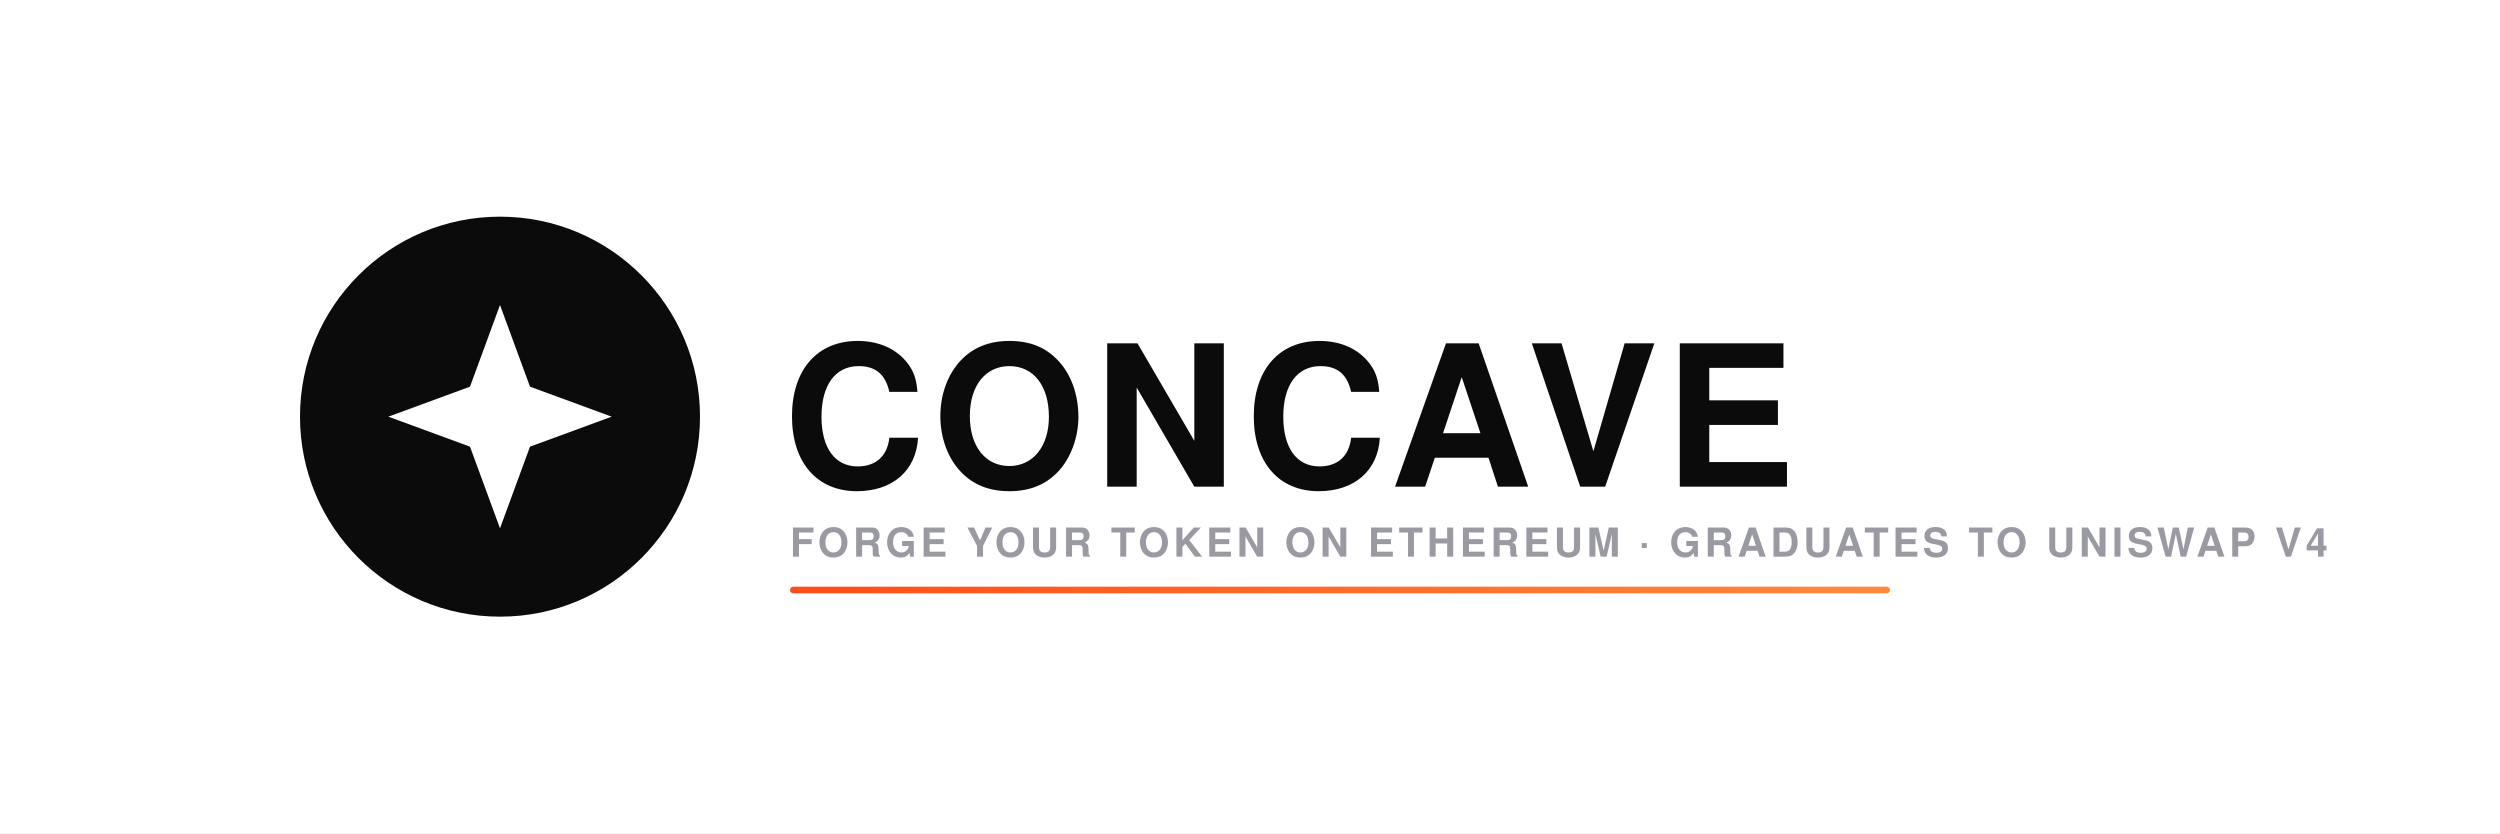
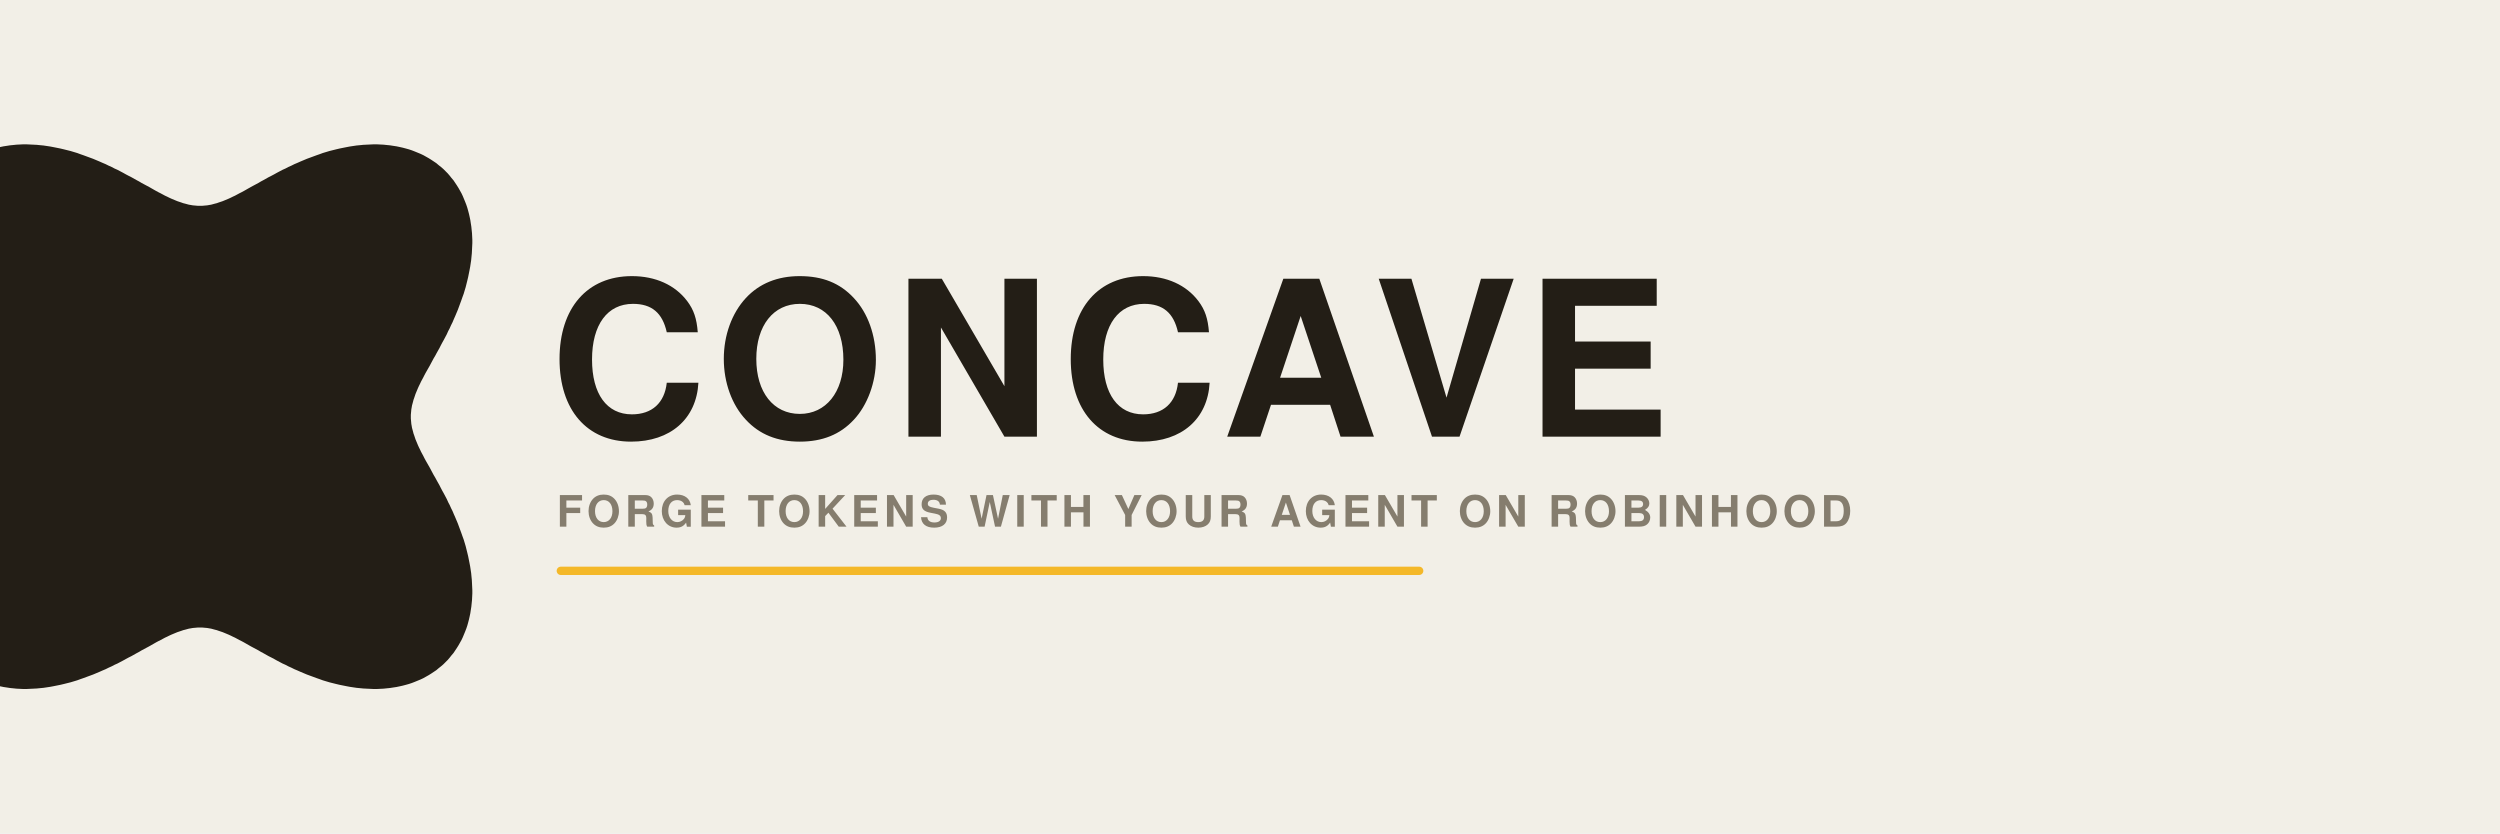
<svg xmlns="http://www.w3.org/2000/svg" viewBox="0 0 1500 500" width="1500" height="500" role="img" aria-label="CONCAVE header">
-   <defs>
-     <linearGradient id="accent" x1="0" y1="0" x2="1" y2="0">
-       <stop offset="0" stop-color="#ff4d1a" />
-       <stop offset="1" stop-color="#ff8a3d" />
-     </linearGradient>
-   </defs>
-   <rect width="1500" height="500" fill="#ffffff" />
-   <circle cx="300" cy="250" r="120" fill="#0b0b0c" />
-   <path d="M300 183 L318 232 L367 250 L318 268 L300 317 L282 268 L233 250 L282 232 Z" fill="#ffffff" />
-   <text x="470" y="292" font-family="Helvetica, Arial, sans-serif" font-size="118" font-weight="800" letter-spacing="5" fill="#0b0b0c">CONCAVE</text>
-   <text x="474" y="334" font-family="Helvetica, Arial, sans-serif" font-size="24" font-weight="600" letter-spacing="2.4" fill="#9a9aa3">FORGE YOUR TOKEN ON ETHEREUM · GRADUATES TO UNISWAP V4</text>
-   <rect x="474" y="352" width="660" height="4" rx="2" fill="url(#accent)" />
+   <rect width="1500" height="500" fill="#f2efe7" />
+   <path d="M 246.5,250.0 L 246.5,251.1 L 246.6,252.2 L 246.7,253.3 L 246.8,254.4 L 247.0,255.5 L 247.2,256.7 L 247.5,257.8 L 247.8,258.9 L 248.1,260.1 L 248.5,261.2 L 248.9,262.4 L 249.3,263.6 L 249.8,264.8 L 250.3,266.0 L 250.8,267.2 L 251.4,268.5 L 252.0,269.7 L 252.6,271.0 L 253.3,272.3 L 254.0,273.6 L 254.7,275.0 L 255.4,276.3 L 256.2,277.7 L 257.0,279.1 L 257.8,280.5 L 258.6,282.0 L 259.4,283.5 L 260.2,285.0 L 261.1,286.5 L 261.9,288.0 L 262.8,289.6 L 263.7,291.2 L 264.5,292.8 L 265.4,294.5 L 266.3,296.1 L 267.2,297.8 L 268.1,299.5 L 268.9,301.3 L 269.8,303.0 L 270.6,304.8 L 271.5,306.6 L 272.3,308.5 L 273.1,310.3 L 273.9,312.2 L 274.7,314.1 L 275.4,316.0 L 276.1,317.9 L 276.8,319.8 L 277.5,321.8 L 278.2,323.7 L 278.8,325.7 L 279.4,327.7 L 279.9,329.7 L 280.4,331.7 L 280.9,333.8 L 281.3,335.8 L 281.7,337.8 L 282.1,339.9 L 282.4,341.9 L 282.7,343.9 L 282.9,346.0 L 283.1,348.0 L 283.2,350.0 L 283.3,352.1 L 283.4,354.1 L 283.4,356.1 L 283.3,358.1 L 283.2,360.1 L 283.0,362.0 L 282.8,364.0 L 282.5,365.9 L 282.2,367.9 L 281.8,369.8 L 281.4,371.6 L 280.9,373.5 L 280.4,375.3 L 279.8,377.1 L 279.1,378.9 L 278.4,380.6 L 277.7,382.3 L 276.9,384.0 L 276.0,385.6 L 275.1,387.2 L 274.1,388.8 L 273.1,390.3 L 272.1,391.8 L 270.9,393.2 L 269.8,394.6 L 268.6,396.0 L 267.3,397.3 L 266.0,398.6 L 264.6,399.8 L 263.2,400.9 L 261.8,402.1 L 260.3,403.1 L 258.8,404.1 L 257.2,405.1 L 255.6,406.0 L 254.0,406.9 L 252.3,407.7 L 250.6,408.4 L 248.9,409.1 L 247.1,409.8 L 245.3,410.4 L 243.5,410.9 L 241.6,411.4 L 239.8,411.8 L 237.9,412.2 L 235.9,412.5 L 234.0,412.8 L 232.0,413.0 L 230.1,413.2 L 228.1,413.3 L 226.1,413.4 L 224.1,413.4 L 222.1,413.3 L 220.0,413.2 L 218.0,413.1 L 216.0,412.9 L 213.9,412.7 L 211.9,412.4 L 209.9,412.1 L 207.8,411.7 L 205.8,411.3 L 203.8,410.9 L 201.7,410.4 L 199.7,409.9 L 197.7,409.4 L 195.7,408.8 L 193.7,408.2 L 191.8,407.5 L 189.8,406.8 L 187.9,406.1 L 186.0,405.4 L 184.1,404.7 L 182.2,403.9 L 180.3,403.1 L 178.5,402.3 L 176.6,401.5 L 174.8,400.6 L 173.0,399.8 L 171.3,398.9 L 169.5,398.1 L 167.8,397.2 L 166.1,396.3 L 164.5,395.4 L 162.8,394.5 L 161.2,393.7 L 159.6,392.8 L 158.0,391.9 L 156.5,391.1 L 155.0,390.2 L 153.5,389.4 L 152.0,388.6 L 150.5,387.8 L 149.1,387.0 L 147.7,386.2 L 146.3,385.4 L 145.0,384.7 L 143.6,384.0 L 142.3,383.3 L 141.0,382.6 L 139.7,382.0 L 138.5,381.4 L 137.2,380.8 L 136.0,380.3 L 134.8,379.8 L 133.6,379.3 L 132.4,378.9 L 131.2,378.5 L 130.1,378.1 L 128.9,377.8 L 127.8,377.5 L 126.7,377.2 L 125.5,377.0 L 124.4,376.8 L 123.3,376.7 L 122.2,376.6 L 121.1,376.5 L 120.0,376.5 L 118.9,376.5 L 117.8,376.6 L 116.7,376.7 L 115.6,376.8 L 114.5,377.0 L 113.3,377.2 L 112.2,377.5 L 111.1,377.8 L 109.9,378.1 L 108.8,378.5 L 107.6,378.9 L 106.4,379.3 L 105.2,379.8 L 104.0,380.3 L 102.8,380.8 L 101.5,381.4 L 100.3,382.0 L 99.0,382.6 L 97.7,383.3 L 96.4,384.0 L 95.0,384.7 L 93.7,385.4 L 92.3,386.2 L 90.9,387.0 L 89.5,387.8 L 88.0,388.6 L 86.5,389.4 L 85.0,390.2 L 83.5,391.1 L 82.0,391.9 L 80.4,392.8 L 78.8,393.7 L 77.2,394.5 L 75.5,395.4 L 73.9,396.3 L 72.2,397.2 L 70.5,398.1 L 68.7,398.9 L 67.0,399.8 L 65.2,400.6 L 63.4,401.5 L 61.5,402.3 L 59.7,403.1 L 57.8,403.9 L 55.9,404.7 L 54.0,405.4 L 52.1,406.1 L 50.2,406.8 L 48.2,407.5 L 46.3,408.2 L 44.3,408.8 L 42.3,409.4 L 40.3,409.9 L 38.3,410.4 L 36.2,410.9 L 34.2,411.3 L 32.2,411.7 L 30.1,412.1 L 28.1,412.4 L 26.1,412.7 L 24.0,412.9 L 22.0,413.1 L 20.0,413.2 L 17.9,413.3 L 15.9,413.4 L 13.9,413.4 L 11.9,413.3 L 9.9,413.2 L 8.0,413.0 L 6.0,412.8 L 4.1,412.5 L 2.1,412.2 L 0.2,411.8 L -1.6,411.4 L -3.5,410.9 L -5.3,410.4 L -7.1,409.8 L -8.9,409.1 L -10.6,408.4 L -12.3,407.7 L -14.0,406.9 L -15.6,406.0 L -17.2,405.1 L -18.8,404.1 L -20.3,403.1 L -21.8,402.1 L -23.2,400.9 L -24.6,399.8 L -26.0,398.6 L -27.3,397.3 L -28.6,396.0 L -29.8,394.6 L -30.9,393.2 L -32.1,391.8 L -33.1,390.3 L -34.1,388.8 L -35.1,387.2 L -36.0,385.6 L -36.9,384.0 L -37.7,382.3 L -38.4,380.6 L -39.1,378.9 L -39.8,377.1 L -40.4,375.3 L -40.9,373.5 L -41.4,371.6 L -41.8,369.8 L -42.2,367.9 L -42.5,365.9 L -42.8,364.0 L -43.0,362.0 L -43.2,360.1 L -43.3,358.1 L -43.4,356.1 L -43.4,354.1 L -43.3,352.1 L -43.2,350.0 L -43.1,348.0 L -42.9,346.0 L -42.7,343.9 L -42.4,341.9 L -42.1,339.9 L -41.7,337.8 L -41.3,335.8 L -40.9,333.8 L -40.4,331.7 L -39.9,329.7 L -39.4,327.7 L -38.8,325.7 L -38.2,323.7 L -37.5,321.8 L -36.8,319.8 L -36.1,317.9 L -35.4,316.0 L -34.7,314.1 L -33.9,312.2 L -33.1,310.3 L -32.3,308.5 L -31.5,306.6 L -30.6,304.8 L -29.8,303.0 L -28.9,301.3 L -28.1,299.5 L -27.2,297.8 L -26.3,296.1 L -25.4,294.5 L -24.5,292.8 L -23.7,291.2 L -22.8,289.6 L -21.9,288.0 L -21.1,286.5 L -20.2,285.0 L -19.4,283.5 L -18.6,282.0 L -17.8,280.5 L -17.0,279.1 L -16.2,277.7 L -15.4,276.3 L -14.7,275.0 L -14.0,273.6 L -13.3,272.3 L -12.6,271.0 L -12.0,269.7 L -11.4,268.5 L -10.8,267.2 L -10.3,266.0 L -9.8,264.8 L -9.3,263.6 L -8.9,262.4 L -8.5,261.2 L -8.1,260.1 L -7.8,258.9 L -7.5,257.8 L -7.2,256.7 L -7.0,255.5 L -6.8,254.4 L -6.7,253.3 L -6.6,252.2 L -6.5,251.1 L -6.5,250.0 L -6.5,248.9 L -6.6,247.8 L -6.7,246.7 L -6.8,245.6 L -7.0,244.5 L -7.2,243.3 L -7.5,242.2 L -7.8,241.1 L -8.1,239.9 L -8.5,238.8 L -8.9,237.6 L -9.3,236.4 L -9.8,235.2 L -10.3,234.0 L -10.8,232.8 L -11.4,231.5 L -12.0,230.3 L -12.6,229.0 L -13.3,227.7 L -14.0,226.4 L -14.7,225.0 L -15.4,223.7 L -16.2,222.3 L -17.0,220.9 L -17.8,219.5 L -18.6,218.0 L -19.4,216.5 L -20.2,215.0 L -21.1,213.5 L -21.9,212.0 L -22.8,210.4 L -23.7,208.8 L -24.5,207.2 L -25.4,205.5 L -26.3,203.9 L -27.2,202.2 L -28.1,200.5 L -28.9,198.7 L -29.8,197.0 L -30.6,195.2 L -31.5,193.4 L -32.3,191.5 L -33.1,189.7 L -33.9,187.8 L -34.7,185.9 L -35.4,184.0 L -36.1,182.1 L -36.8,180.2 L -37.5,178.2 L -38.2,176.3 L -38.8,174.3 L -39.4,172.3 L -39.9,170.3 L -40.4,168.3 L -40.9,166.2 L -41.3,164.2 L -41.7,162.2 L -42.1,160.1 L -42.4,158.1 L -42.7,156.1 L -42.9,154.0 L -43.1,152.0 L -43.2,150.0 L -43.3,147.9 L -43.4,145.9 L -43.4,143.9 L -43.3,141.9 L -43.2,139.9 L -43.0,138.0 L -42.8,136.0 L -42.5,134.1 L -42.2,132.1 L -41.8,130.2 L -41.4,128.4 L -40.9,126.5 L -40.4,124.7 L -39.8,122.9 L -39.1,121.1 L -38.4,119.4 L -37.7,117.7 L -36.9,116.0 L -36.0,114.4 L -35.1,112.8 L -34.1,111.2 L -33.1,109.7 L -32.1,108.2 L -30.9,106.8 L -29.8,105.4 L -28.6,104.0 L -27.3,102.7 L -26.0,101.4 L -24.6,100.2 L -23.2,99.1 L -21.8,97.9 L -20.3,96.9 L -18.8,95.9 L -17.2,94.9 L -15.6,94.0 L -14.0,93.1 L -12.3,92.3 L -10.6,91.6 L -8.9,90.9 L -7.1,90.2 L -5.3,89.6 L -3.5,89.1 L -1.6,88.6 L 0.2,88.2 L 2.1,87.8 L 4.1,87.5 L 6.0,87.2 L 8.0,87.0 L 9.9,86.8 L 11.9,86.7 L 13.9,86.6 L 15.9,86.6 L 17.9,86.7 L 20.0,86.8 L 22.0,86.9 L 24.0,87.1 L 26.1,87.3 L 28.1,87.6 L 30.1,87.9 L 32.2,88.3 L 34.2,88.7 L 36.2,89.1 L 38.3,89.6 L 40.3,90.1 L 42.3,90.6 L 44.3,91.2 L 46.3,91.8 L 48.2,92.5 L 50.2,93.2 L 52.1,93.9 L 54.0,94.6 L 55.9,95.3 L 57.8,96.1 L 59.7,96.9 L 61.5,97.7 L 63.4,98.5 L 65.2,99.4 L 67.0,100.2 L 68.7,101.1 L 70.5,101.9 L 72.2,102.8 L 73.9,103.7 L 75.5,104.6 L 77.2,105.5 L 78.8,106.3 L 80.4,107.2 L 82.0,108.1 L 83.5,108.9 L 85.0,109.8 L 86.5,110.6 L 88.0,111.4 L 89.5,112.2 L 90.9,113.0 L 92.3,113.8 L 93.7,114.6 L 95.0,115.3 L 96.4,116.0 L 97.7,116.7 L 99.0,117.4 L 100.3,118.0 L 101.5,118.6 L 102.8,119.2 L 104.0,119.7 L 105.2,120.2 L 106.4,120.7 L 107.6,121.1 L 108.8,121.5 L 109.9,121.9 L 111.1,122.2 L 112.2,122.5 L 113.3,122.8 L 114.5,123.0 L 115.6,123.2 L 116.7,123.3 L 117.8,123.4 L 118.9,123.5 L 120.0,123.5 L 121.1,123.5 L 122.2,123.4 L 123.3,123.3 L 124.4,123.2 L 125.5,123.0 L 126.7,122.8 L 127.8,122.5 L 128.9,122.2 L 130.1,121.9 L 131.2,121.5 L 132.4,121.1 L 133.6,120.7 L 134.8,120.2 L 136.0,119.7 L 137.2,119.2 L 138.5,118.6 L 139.7,118.0 L 141.0,117.4 L 142.3,116.7 L 143.6,116.0 L 145.0,115.3 L 146.3,114.6 L 147.7,113.8 L 149.1,113.0 L 150.5,112.2 L 152.0,111.4 L 153.5,110.6 L 155.0,109.8 L 156.5,108.9 L 158.0,108.1 L 159.6,107.2 L 161.2,106.3 L 162.8,105.5 L 164.5,104.6 L 166.1,103.7 L 167.8,102.8 L 169.5,101.9 L 171.3,101.1 L 173.0,100.2 L 174.8,99.4 L 176.6,98.5 L 178.5,97.7 L 180.3,96.9 L 182.2,96.1 L 184.1,95.3 L 186.0,94.6 L 187.9,93.9 L 189.8,93.2 L 191.8,92.5 L 193.7,91.8 L 195.7,91.2 L 197.7,90.6 L 199.7,90.1 L 201.7,89.6 L 203.8,89.1 L 205.8,88.7 L 207.8,88.3 L 209.9,87.9 L 211.9,87.6 L 213.9,87.3 L 216.0,87.1 L 218.0,86.9 L 220.0,86.8 L 222.1,86.7 L 224.1,86.6 L 226.1,86.6 L 228.1,86.7 L 230.1,86.8 L 232.0,87.0 L 234.0,87.2 L 235.9,87.5 L 237.9,87.8 L 239.8,88.2 L 241.6,88.6 L 243.5,89.1 L 245.3,89.6 L 247.1,90.2 L 248.9,90.9 L 250.6,91.6 L 252.3,92.3 L 254.0,93.1 L 255.6,94.0 L 257.2,94.9 L 258.8,95.9 L 260.3,96.9 L 261.8,97.9 L 263.2,99.1 L 264.6,100.2 L 266.0,101.4 L 267.3,102.7 L 268.6,104.0 L 269.8,105.4 L 270.9,106.8 L 272.1,108.2 L 273.1,109.7 L 274.1,111.2 L 275.1,112.8 L 276.0,114.4 L 276.9,116.0 L 277.7,117.7 L 278.4,119.4 L 279.1,121.1 L 279.8,122.9 L 280.4,124.7 L 280.9,126.5 L 281.4,128.4 L 281.8,130.2 L 282.2,132.1 L 282.5,134.1 L 282.8,136.0 L 283.0,138.0 L 283.2,139.9 L 283.3,141.9 L 283.4,143.9 L 283.4,145.9 L 283.3,147.9 L 283.2,150.0 L 283.1,152.0 L 282.9,154.0 L 282.7,156.1 L 282.4,158.1 L 282.1,160.1 L 281.7,162.2 L 281.3,164.2 L 280.9,166.2 L 280.4,168.3 L 279.9,170.3 L 279.4,172.3 L 278.8,174.3 L 278.2,176.3 L 277.5,178.2 L 276.8,180.2 L 276.1,182.1 L 275.4,184.0 L 274.7,185.9 L 273.9,187.8 L 273.1,189.7 L 272.3,191.5 L 271.5,193.4 L 270.6,195.2 L 269.8,197.0 L 268.9,198.7 L 268.1,200.5 L 267.2,202.2 L 266.3,203.9 L 265.4,205.5 L 264.5,207.2 L 263.7,208.8 L 262.8,210.4 L 261.9,212.0 L 261.1,213.5 L 260.2,215.0 L 259.4,216.5 L 258.6,218.0 L 257.8,219.5 L 257.0,220.9 L 256.2,222.3 L 255.4,223.7 L 254.7,225.0 L 254.0,226.4 L 253.3,227.7 L 252.6,229.0 L 252.0,230.3 L 251.4,231.5 L 250.8,232.8 L 250.3,234.0 L 249.8,235.2 L 249.3,236.4 L 248.9,237.6 L 248.5,238.8 L 248.1,239.9 L 247.8,241.1 L 247.5,242.2 L 247.2,243.3 L 247.0,244.5 L 246.8,245.6 L 246.7,246.7 L 246.6,247.8 L 246.5,248.9 Z" fill="#231e16" />
+   <text x="330" y="262" font-family="Helvetica, Arial, sans-serif" font-size="130" font-weight="800" letter-spacing="6" fill="#231e16">CONCAVE</text>
+   <text x="334" y="316" font-family="Helvetica, Arial, sans-serif" font-size="26" font-weight="600" letter-spacing="2.6" fill="#857d6e">FORGE TOKENS WITH YOUR AGENT ON ROBINHOOD</text>
+   <rect x="334" y="340" width="520" height="5" rx="2.5" fill="#f4b829" />
</svg>
